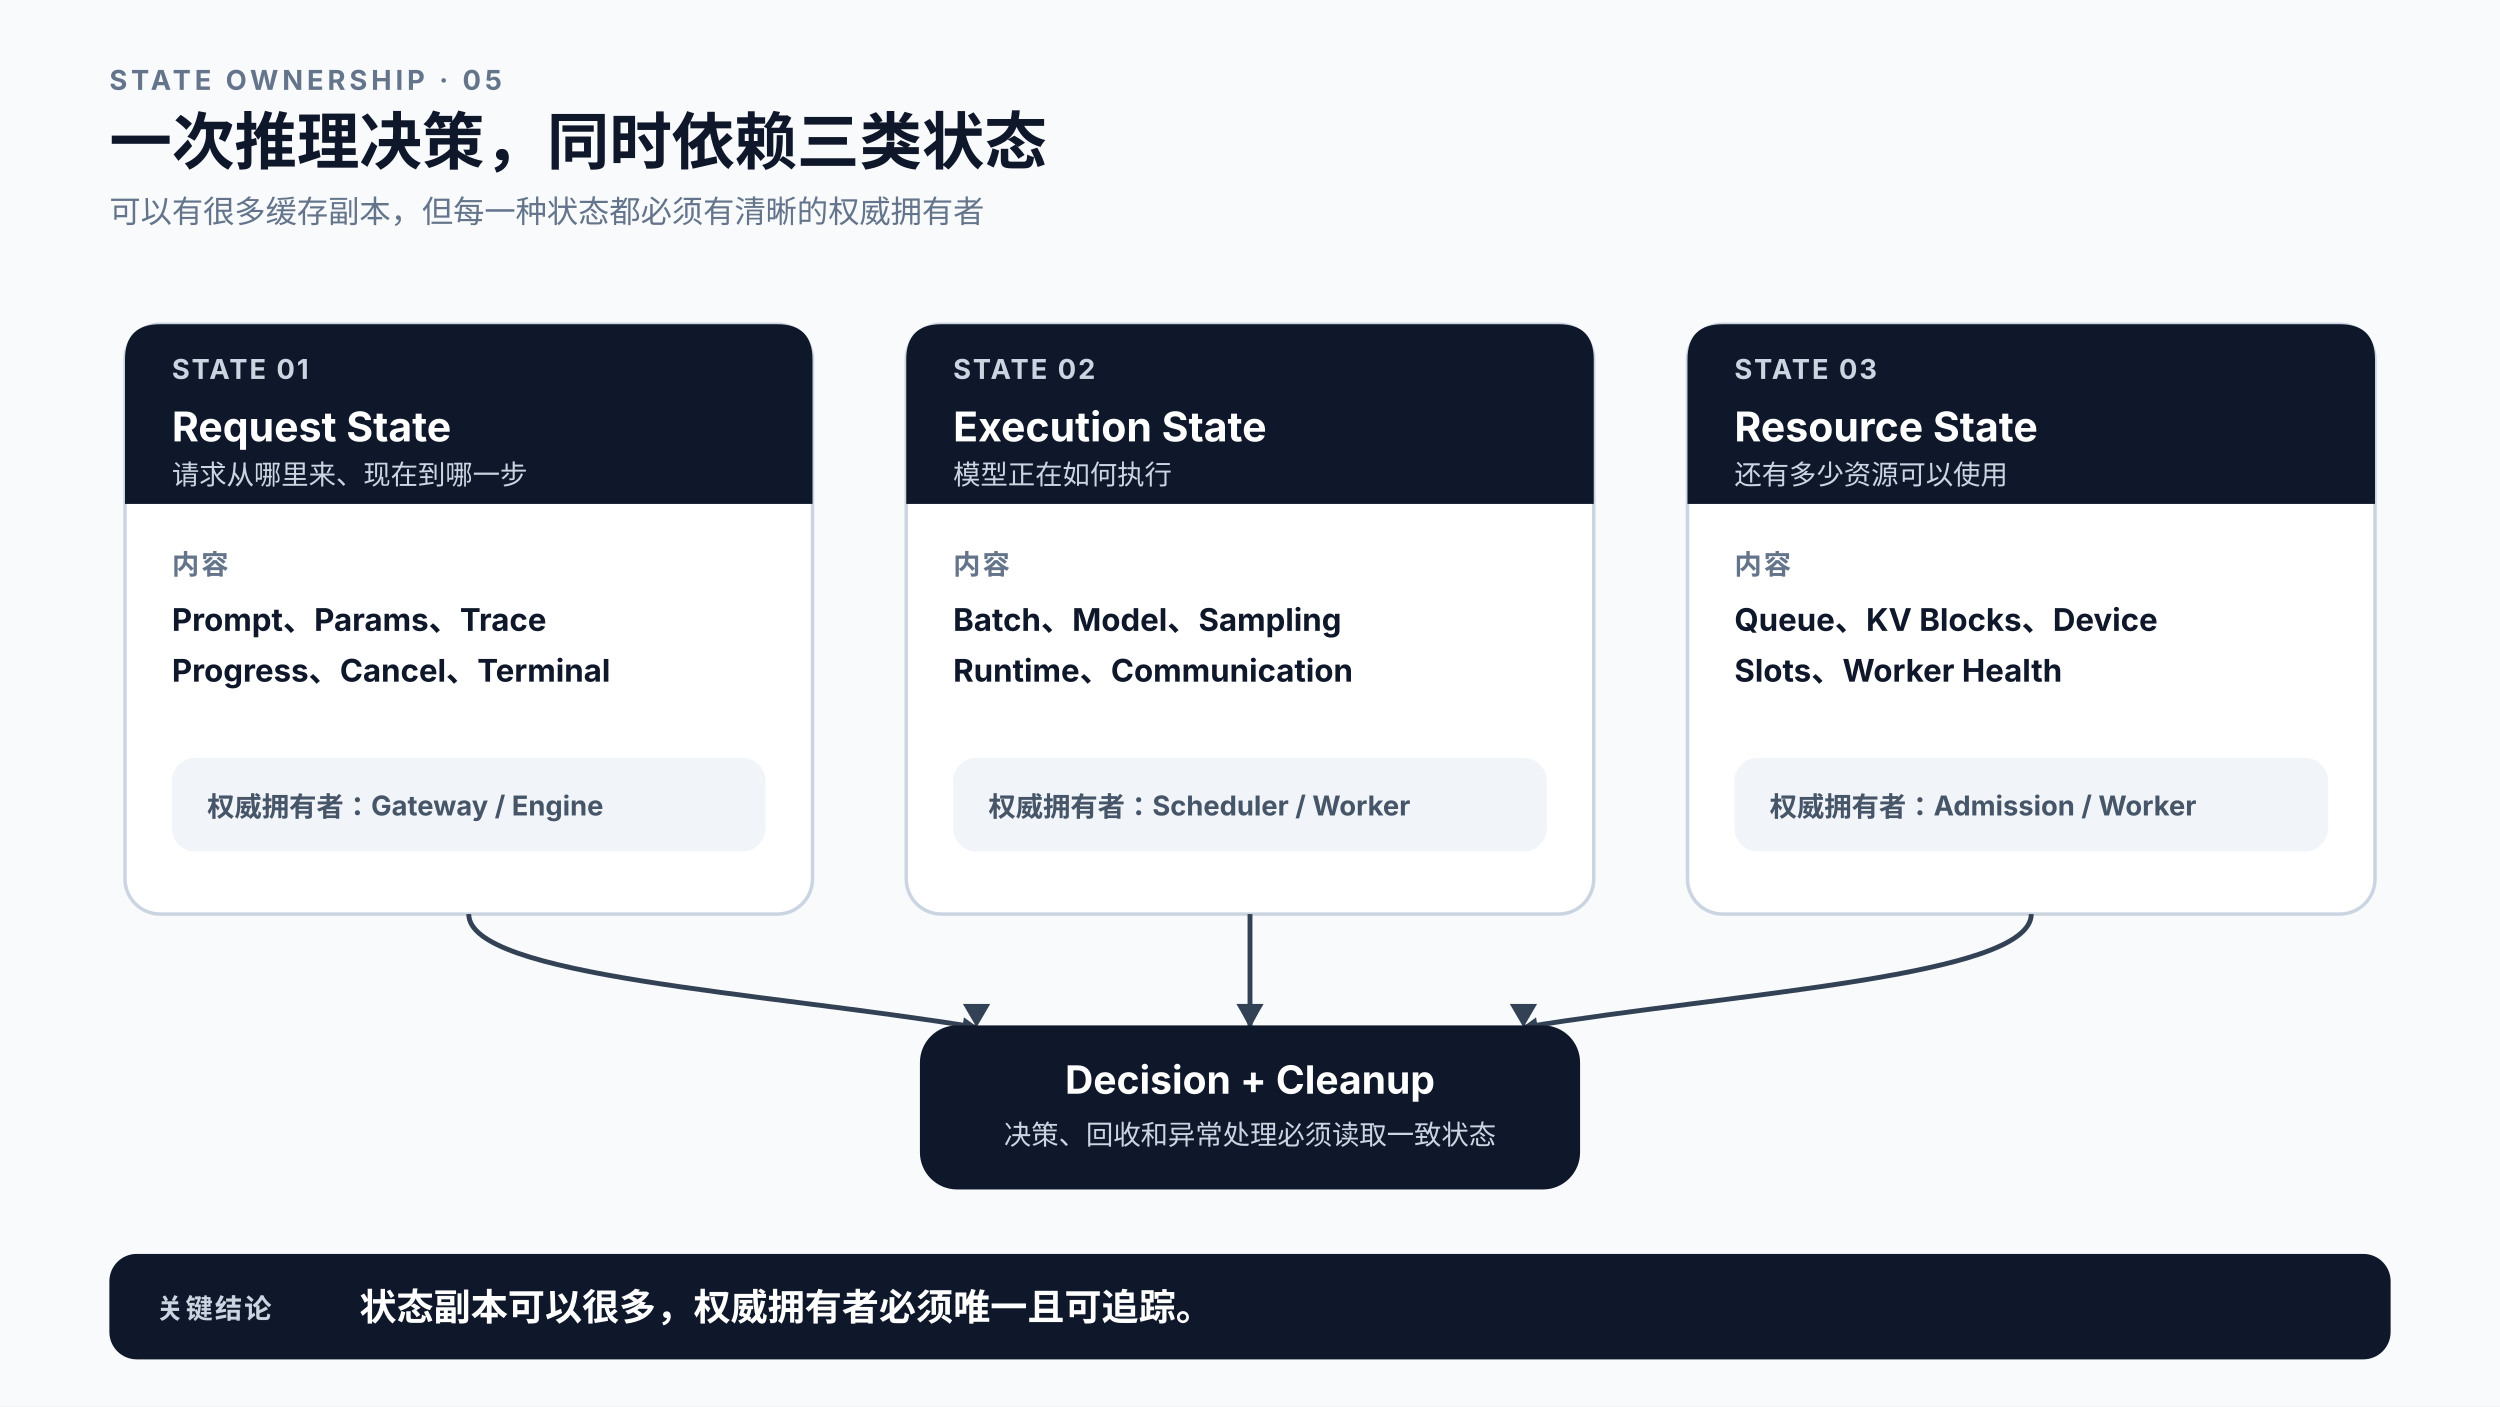
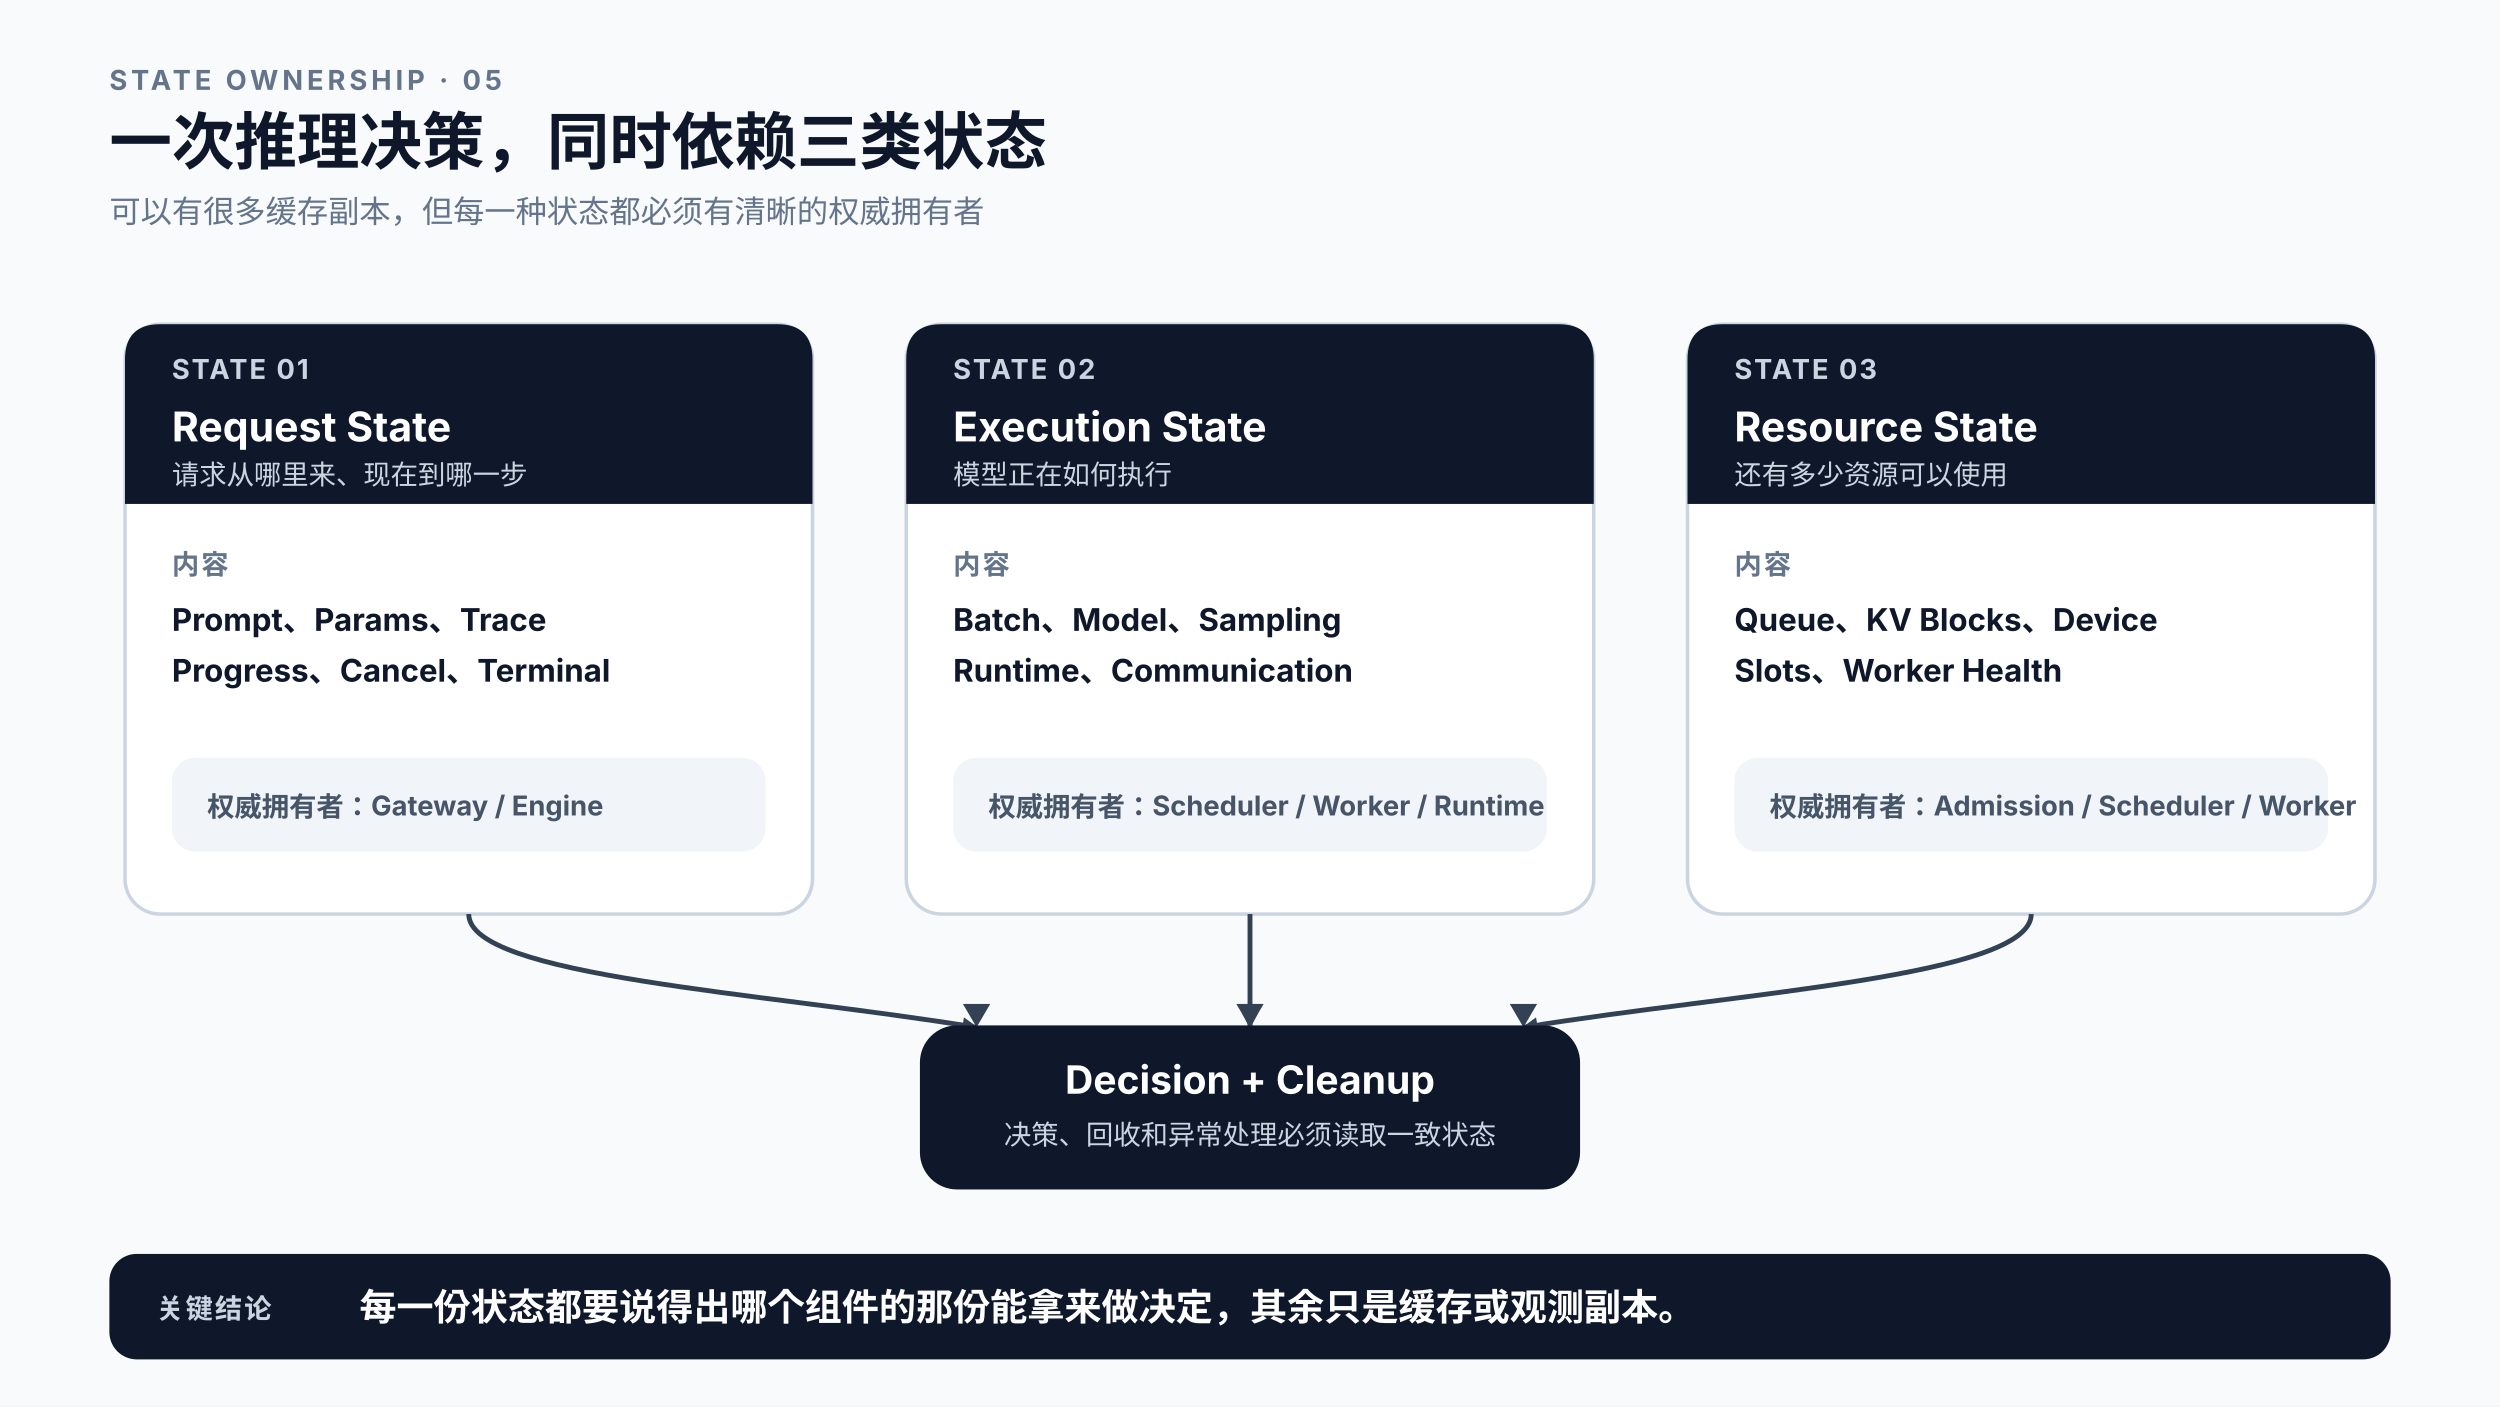
<svg xmlns="http://www.w3.org/2000/svg" width="1280" height="720" viewBox="0 0 1280 720" role="img" aria-labelledby="fig-title fig-desc" data-figure-system="chapter04-v2" fill="#0F172A">
  <defs>
    <marker id="arrow" viewBox="0 0 10 10" refX="9" refY="5" markerWidth="8" markerHeight="8" orient="auto" markerUnits="userSpaceOnUse">
      <path d="M0 0L10 5L0 10Z" fill="#334155" />
    </marker>
    <style>
      text{font-family:-apple-system,BlinkMacSystemFont,"Segoe UI","PingFang SC","Microsoft YaHei",sans-serif}
      .kicker{font-size:14px;font-weight:700;letter-spacing:2px;fill:#64748B}.title{font-size:32px;font-weight:750}.subtitle{font-size:16px;fill:#64748B}
      .card{fill:#FFFFFF;stroke:#CBD5E1;stroke-width:1.8}.band{fill:#0F172A}.index{font-size:14px;font-weight:750;fill:#CBD5E1;letter-spacing:1px}.state{font-size:21px;font-weight:750;fill:#FFFFFF}.state-cn{font-size:14px;fill:#CBD5E1}
      .label{font-size:14px;font-weight:750;letter-spacing:1px;fill:#64748B}.value{font-size:16px;font-weight:650}.pill{fill:#F1F5F9}.pill-text{font-size:14px;font-weight:700;fill:#475569}
      .flow{fill:none;stroke:#334155;stroke-width:2.5;marker-end:url(#arrow)}.hub{fill:#0F172A;stroke:#0F172A;stroke-width:2}.hub-title{font-size:20px;font-weight:750;fill:#FFFFFF}.hub-note{font-size:14px;fill:#CBD5E1}
      .take-bg{fill:#0F172A}.take-label{font-size:14px;font-weight:700;letter-spacing:1px;fill:#CBD5E1}.take{font-size:19px;font-weight:650;fill:#FFFFFF}
    </style>
  </defs>
  <rect width="1280" height="720" fill="#F8FAFC" />
  <text class="kicker" x="56" y="46">STATE OWNERSHIP · 05</text>
  <text class="title" x="56" y="84">一次推理决策，同时依赖三类状态</text>
  <text class="subtitle" x="56" y="114">可以有很多缓存副本，但每一种状态都必须有清晰的权威拥有者</text>
  <g transform="translate(64 166)">
    <rect class="card" width="352" height="302" rx="18" />
    <path class="band" d="M18 0H334Q352 0 352 18V92H0V18Q0 0 18 0Z" />
    <text class="index" x="24" y="28" fill="#CBD5E1">STATE 01</text>
    <text class="state" x="24" y="60" fill="#FFFFFF">Request State</text>
    <text class="state-cn" x="24" y="82" fill="#CBD5E1">请求从哪里来、现在到哪一步</text>
    <text class="label" x="24" y="128">内容</text>
    <text class="value" x="24" y="157">Prompt、Params、Trace</text>
    <text class="value" x="24" y="183">Progress、Cancel、Terminal</text>
    <rect class="pill" x="24" y="222" width="304" height="48" rx="12" />
    <text class="pill-text" x="42" y="252">权威拥有者：Gateway / Engine</text>
  </g>
  <g transform="translate(464 166)">
    <rect class="card" width="352" height="302" rx="18" />
    <path class="band" d="M18 0H334Q352 0 352 18V92H0V18Q0 0 18 0Z" />
    <text class="index" x="24" y="28" fill="#CBD5E1">STATE 02</text>
    <text class="state" x="24" y="60" fill="#FFFFFF">Execution State</text>
    <text class="state-cn" x="24" y="82" fill="#CBD5E1">模型正在如何执行</text>
    <text class="label" x="24" y="128">内容</text>
    <text class="value" x="24" y="157">Batch、Model、Sampling</text>
    <text class="value" x="24" y="183">Runtime、Communication</text>
    <rect class="pill" x="24" y="222" width="304" height="48" rx="12" />
-     <text class="pill-text" x="42" y="252">权威拥有者：Scheduler / Worker</text>
+     <text class="pill-text" x="42" y="252">权威拥有者：Scheduler / Worker / Runtime</text>
  </g>
  <g transform="translate(864 166)">
    <rect class="card" width="352" height="302" rx="18" />
    <path class="band" d="M18 0H334Q352 0 352 18V92H0V18Q0 0 18 0Z" />
    <text class="index" x="24" y="28" fill="#CBD5E1">STATE 03</text>
    <text class="state" x="24" y="60" fill="#FFFFFF">Resource State</text>
    <text class="state-cn" x="24" y="82" fill="#CBD5E1">还有多少资源可以使用</text>
    <text class="label" x="24" y="128">内容</text>
    <text class="value" x="24" y="157">Queue、KV Blocks、Device</text>
    <text class="value" x="24" y="183">Slots、Worker Health</text>
    <rect class="pill" x="24" y="222" width="304" height="48" rx="12" />
-     <text class="pill-text" x="42" y="252">权威拥有者：Admission / Worker</text>
+     <text class="pill-text" x="42" y="252">权威拥有者：Admission / Scheduler / Worker</text>
  </g>
  <path class="flow" d="M240 468C240 500 390 508 500 526" />
  <path d="M500 526l-7 -12h14z" fill="#334155" />
  <path class="flow" d="M640 468V526" />
  <path d="M640 526l-7 -12h14z" fill="#334155" />
  <path class="flow" d="M1040 468C1040 500 890 508 780 526" />
  <path d="M780 526l-7 -12h14z" fill="#334155" />
  <rect class="hub" x="472" y="526" width="336" height="82" rx="18" />
  <text class="hub-title" x="640" y="560" text-anchor="middle" fill="#FFFFFF">Decision + Cleanup</text>
  <text class="hub-note" x="640" y="586" text-anchor="middle" fill="#CBD5E1">决策、回收和异常处理必须读取一致状态</text>
  <rect class="take-bg" x="56" y="642" width="1168" height="54" rx="14" />
  <text class="take-label" x="80" y="675" fill="#CBD5E1">关键结论</text>
-   <text class="take" x="184" y="676" fill="#FFFFFF">状态副本可以很多，权威拥有者必须唯一且可追踪。</text>
+   <text class="take" x="184" y="676" fill="#FFFFFF">每一份状态都要说得出哪个组件的那份能拿来做决定，其余只是缓存或观测副本。</text>
</svg>
